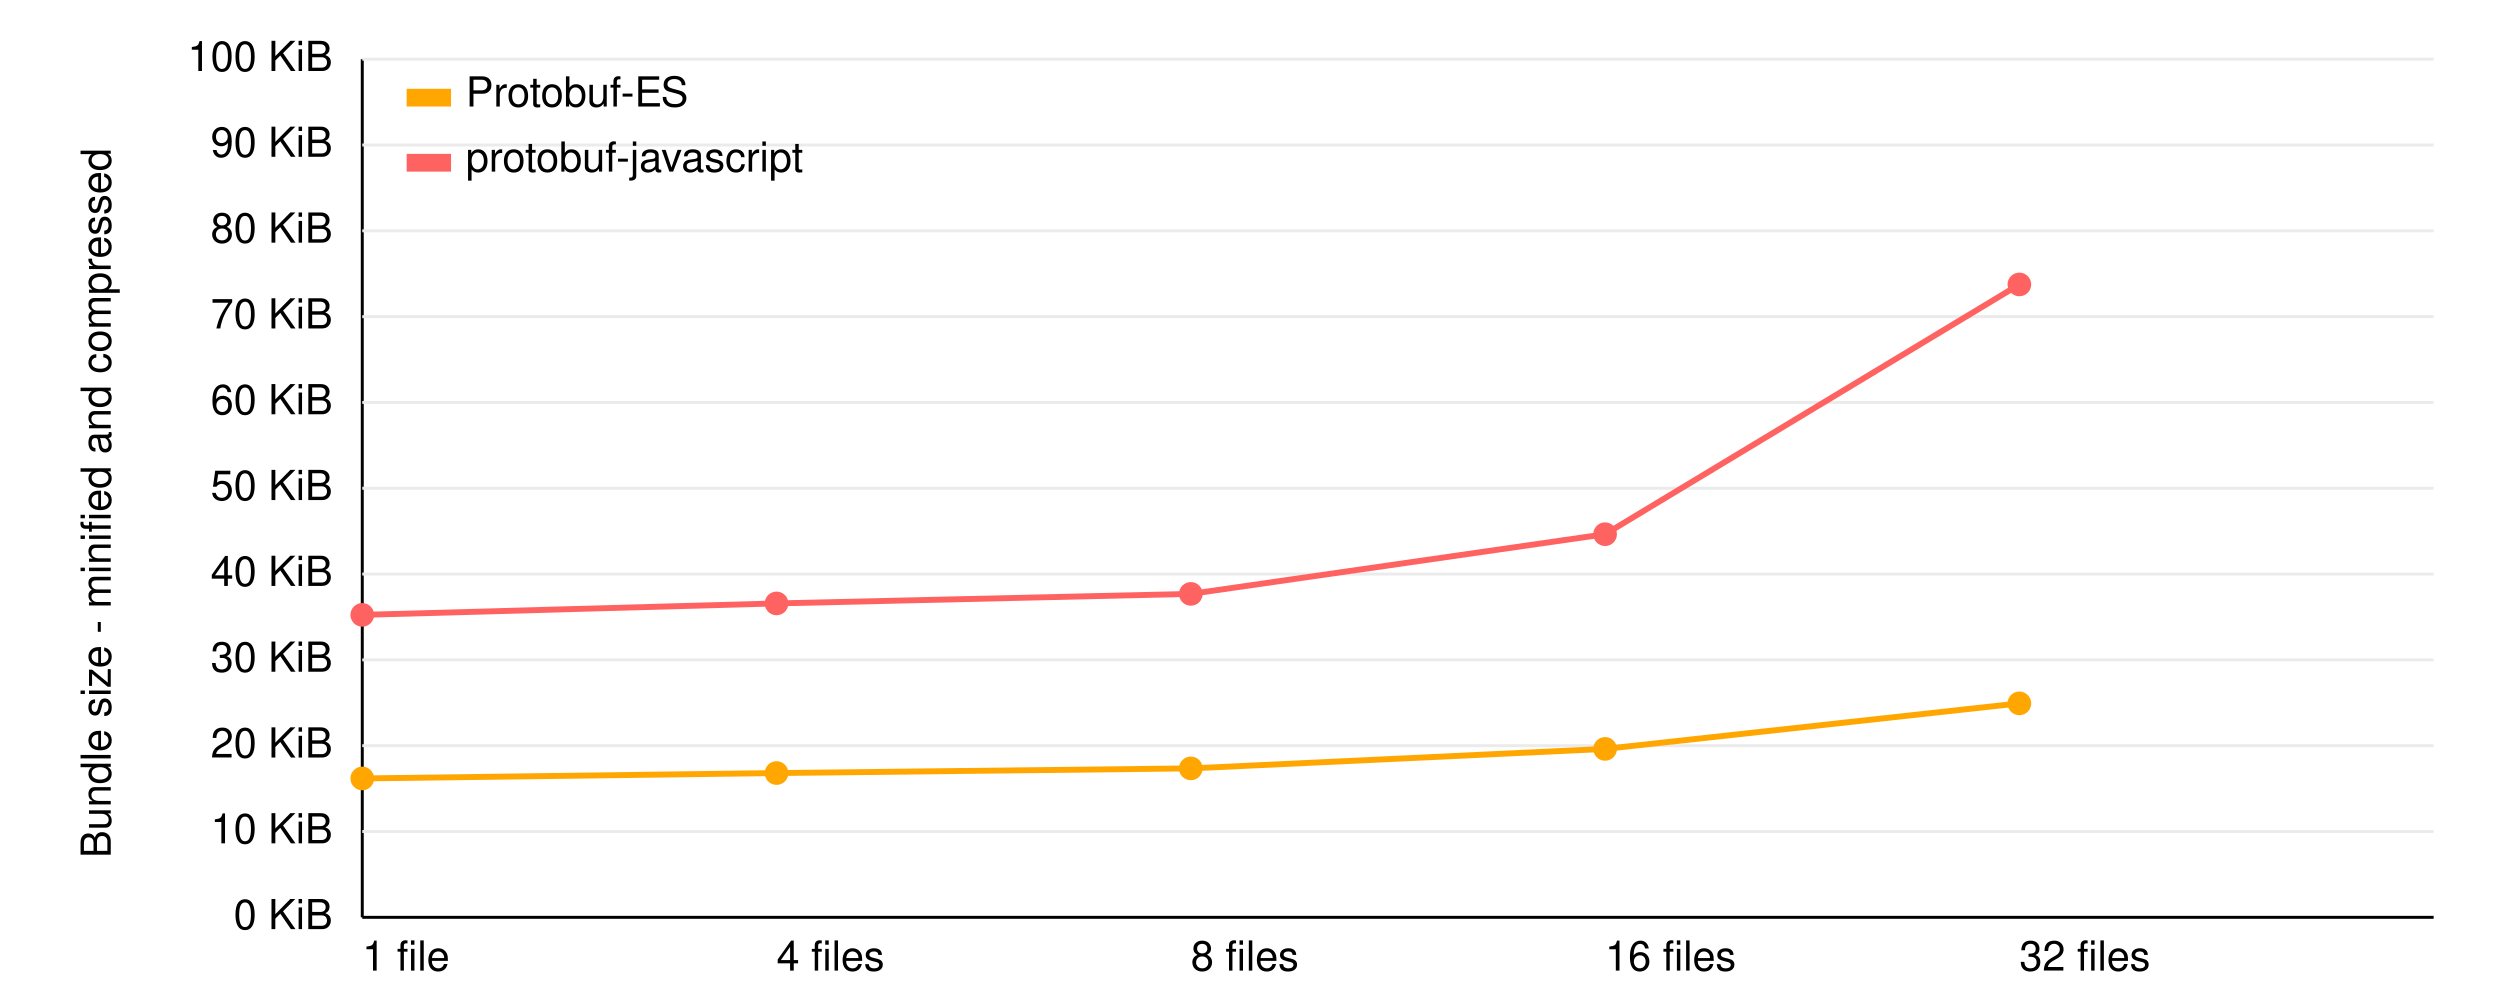
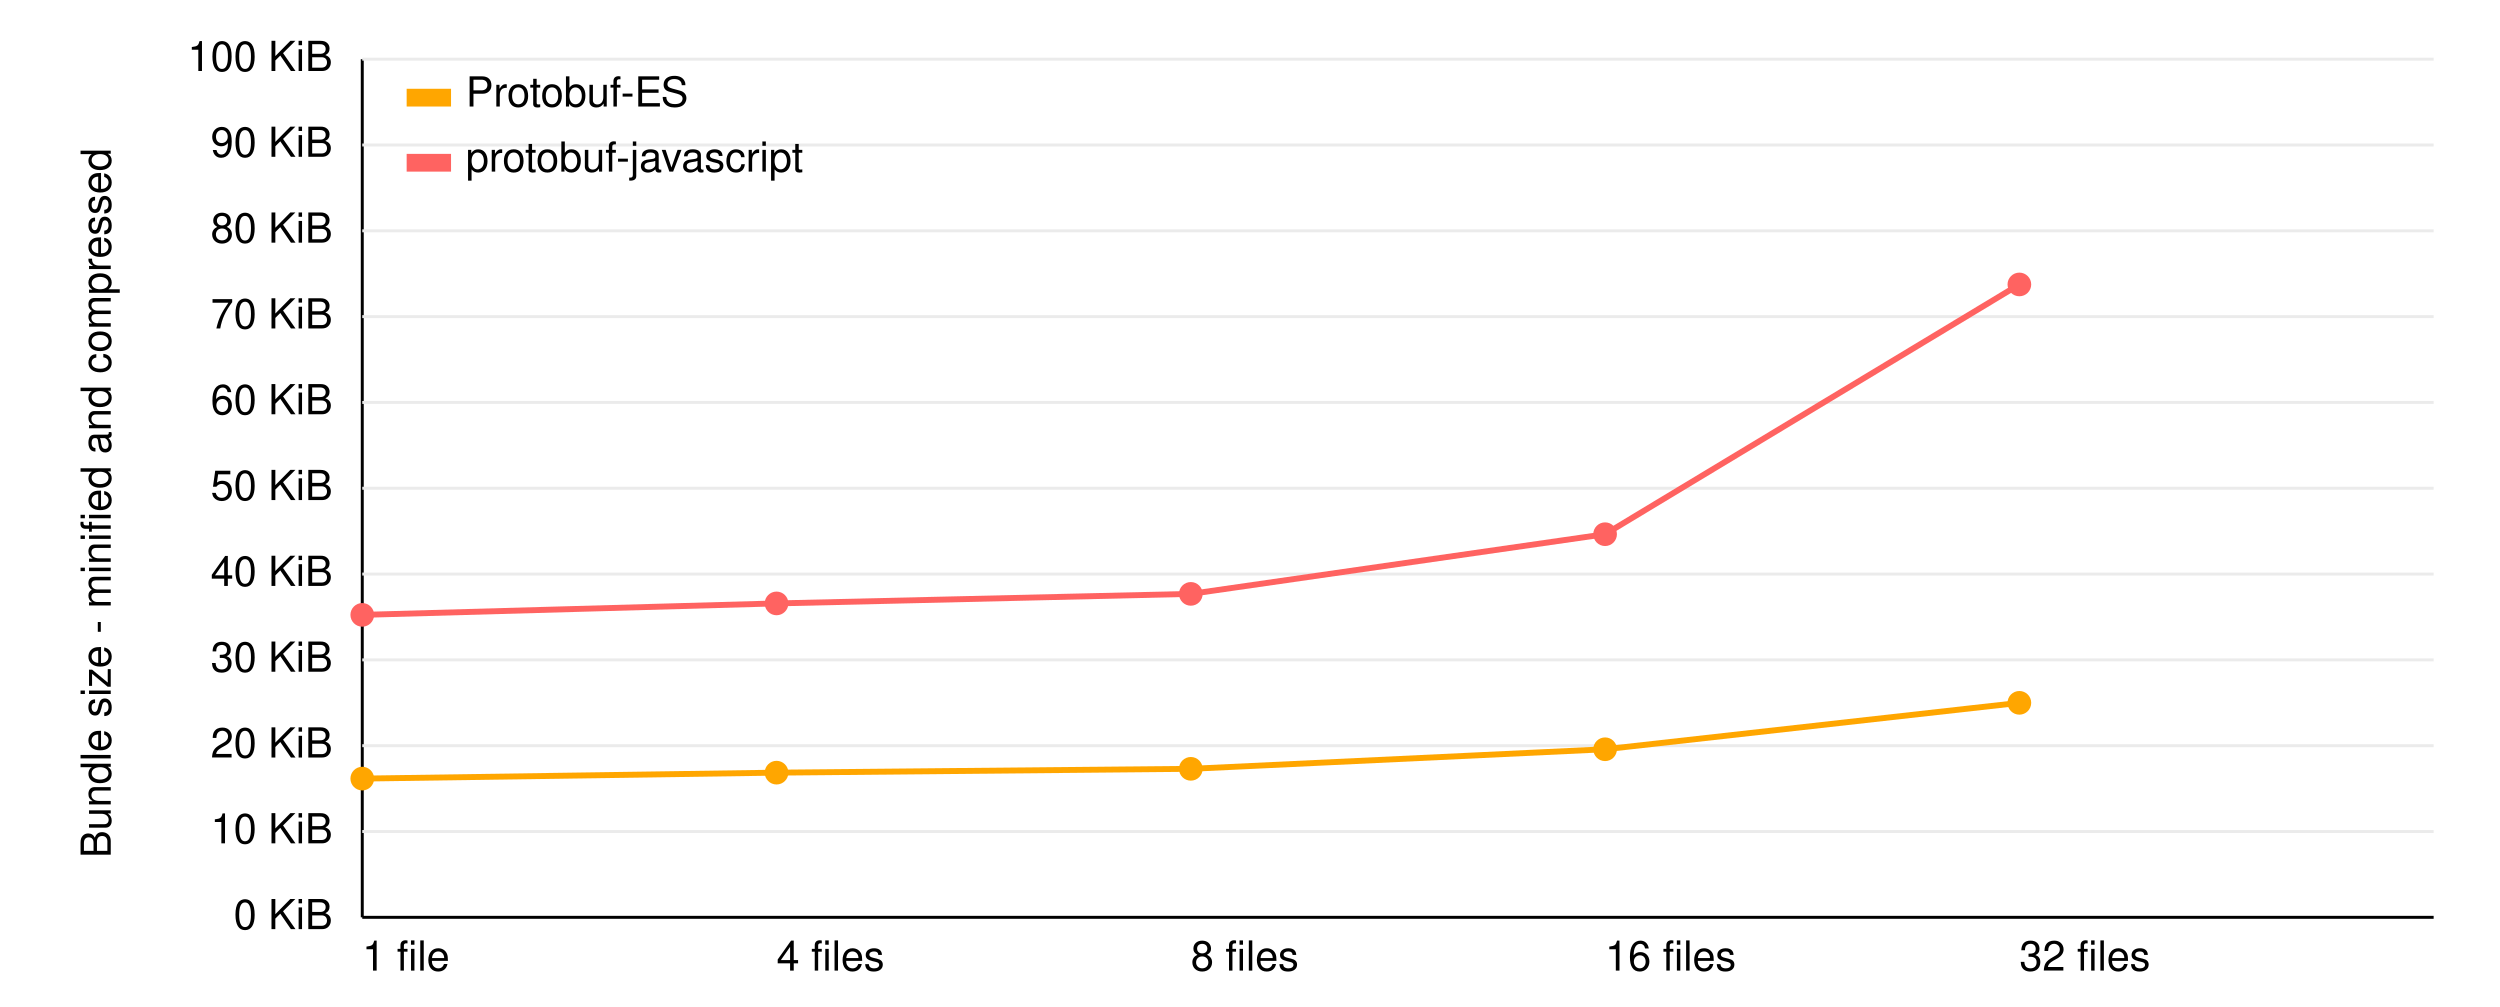
<svg xmlns="http://www.w3.org/2000/svg" version="1.1" width="820px" height="330px" viewBox="0 0 820 340" class="chart">
  <style>
      
      text {
        font: 14px Verdana, Helvetica, Arial, sans-serif;
      }
      
    </style>
  <g transform="translate(110,310)">
    <line y1="0" x2="700" stroke="black" />
    <text x="0" y="18" text-anchor="start">1 file</text>
    <text x="140" y="18" text-anchor="start">4 files</text>
    <text x="280" y="18" text-anchor="start">8 files</text>
    <text x="420" y="18" text-anchor="start">16 files</text>
    <text x="560" y="18" text-anchor="start">32 files</text>
  </g>
  <g transform="translate(110, 20)">
    <line x1="0" x2="0" y1="0" y2="290" stroke="black" />
    <g transform="rotate(-90), translate(-150,-85)">
      <text text-anchor="middle">Bundle size - minified and compressed</text>
    </g>
    <text x="-10" y="4" text-anchor="end">100 KiB</text>
    <line x1="0" x2="700" y1="0" y2="0" stroke="#ebebeb" />
    <text x="-10" y="33" text-anchor="end">90 KiB</text>
    <line x1="0" x2="700" y1="29" y2="29" stroke="#ebebeb" />
    <text x="-10" y="62" text-anchor="end">80 KiB</text>
    <line x1="0" x2="700" y1="58" y2="58" stroke="#ebebeb" />
    <text x="-10" y="91" text-anchor="end">70 KiB</text>
    <line x1="0" x2="700" y1="87" y2="87" stroke="#ebebeb" />
    <text x="-10" y="120" text-anchor="end">60 KiB</text>
    <line x1="0" x2="700" y1="116" y2="116" stroke="#ebebeb" />
    <text x="-10" y="149" text-anchor="end">50 KiB</text>
    <line x1="0" x2="700" y1="145" y2="145" stroke="#ebebeb" />
    <text x="-10" y="178" text-anchor="end">40 KiB</text>
    <line x1="0" x2="700" y1="174" y2="174" stroke="#ebebeb" />
    <text x="-10" y="207" text-anchor="end">30 KiB</text>
    <line x1="0" x2="700" y1="203" y2="203" stroke="#ebebeb" />
    <text x="-10" y="236" text-anchor="end">20 KiB</text>
    <line x1="0" x2="700" y1="232" y2="232" stroke="#ebebeb" />
    <text x="-10" y="265" text-anchor="end">10 KiB</text>
    <line x1="0" x2="700" y1="261" y2="261" stroke="#ebebeb" />
    <text x="-10" y="294" text-anchor="end">0 KiB</text>
  </g>
  <g transform="translate(110, 20)">
-     <polyline fill="none" stroke="#ffa600" stroke-width="2" points="0,243.065 140,241.244 280,239.669 420,233.082 560,217.693">
+     <polyline fill="none" stroke="#ffa600" stroke-width="2" points="0,243.119 140,241.111 280,239.816 420,233.204 560,217.514">
    </polyline>
-     <circle cx="0" cy="243.065" r="4" fill="#ffa600" />
-     <circle cx="140" cy="241.244" r="4" fill="#ffa600" />
-     <circle cx="280" cy="239.669" r="4" fill="#ffa600" />
-     <circle cx="420" cy="233.082" r="4" fill="#ffa600" />
-     <circle cx="560" cy="217.693" r="4" fill="#ffa600" />
+     <circle cx="0" cy="243.119" r="4" fill="#ffa600" />
+     <circle cx="140" cy="241.111" r="4" fill="#ffa600" />
+     <circle cx="280" cy="239.816" r="4" fill="#ffa600" />
+     <circle cx="420" cy="233.204" r="4" fill="#ffa600" />
+     <circle cx="560" cy="217.514" r="4" fill="#ffa600" />
  </g>
  <g transform="translate(110, 20)">
    <polyline fill="none" stroke="#ff6361" stroke-width="2" points="0,187.789 140,183.918 280,180.695 420,160.528 560,76.125">
    </polyline>
    <circle cx="0" cy="187.789" r="4" fill="#ff6361" />
    <circle cx="140" cy="183.918" r="4" fill="#ff6361" />
    <circle cx="280" cy="180.695" r="4" fill="#ff6361" />
    <circle cx="420" cy="160.528" r="4" fill="#ff6361" />
    <circle cx="560" cy="76.125" r="4" fill="#ff6361" />
  </g>
  <g transform="translate(125, 30)">
    <g transform="translate(0, 0)">
      <rect width="15" height="6" fill="#ffa600" />
      <text x="20" y="6">Protobuf-ES</text>
    </g>
    <g transform="translate(0, 22)">
      <rect width="15" height="6" fill="#ff6361" />
      <text x="20" y="6">protobuf-javascript</text>
    </g>
  </g>
</svg>
